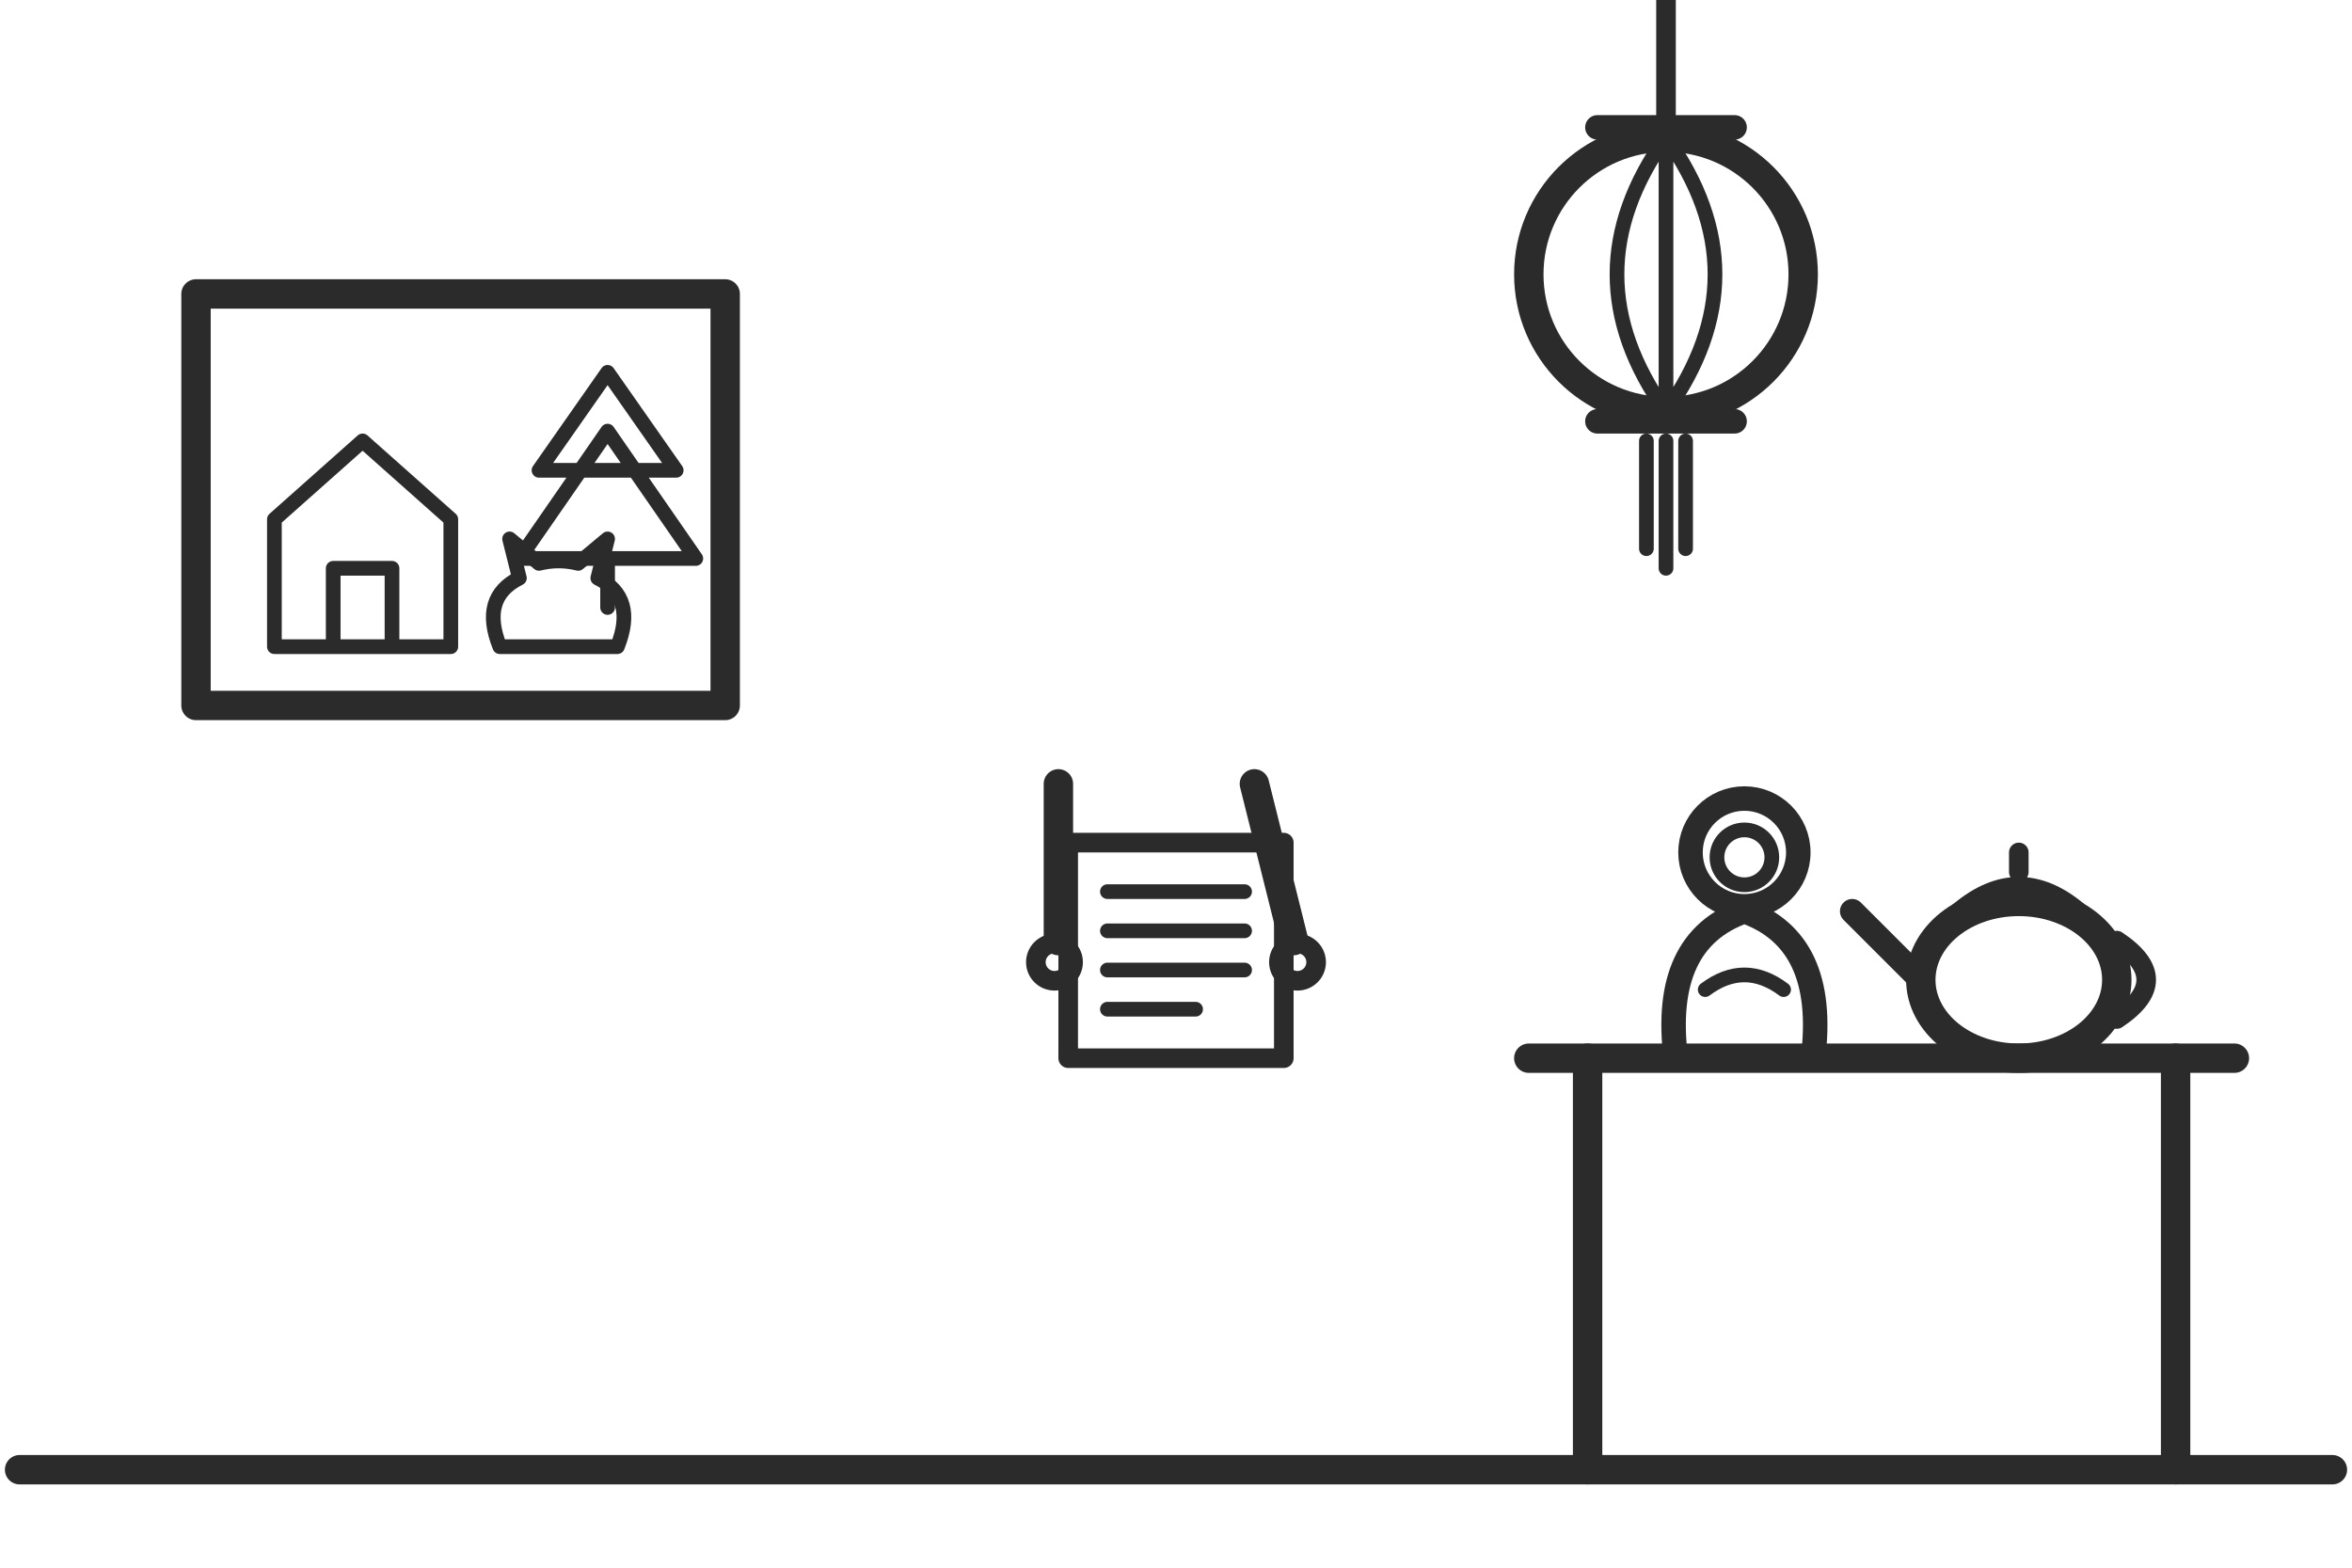
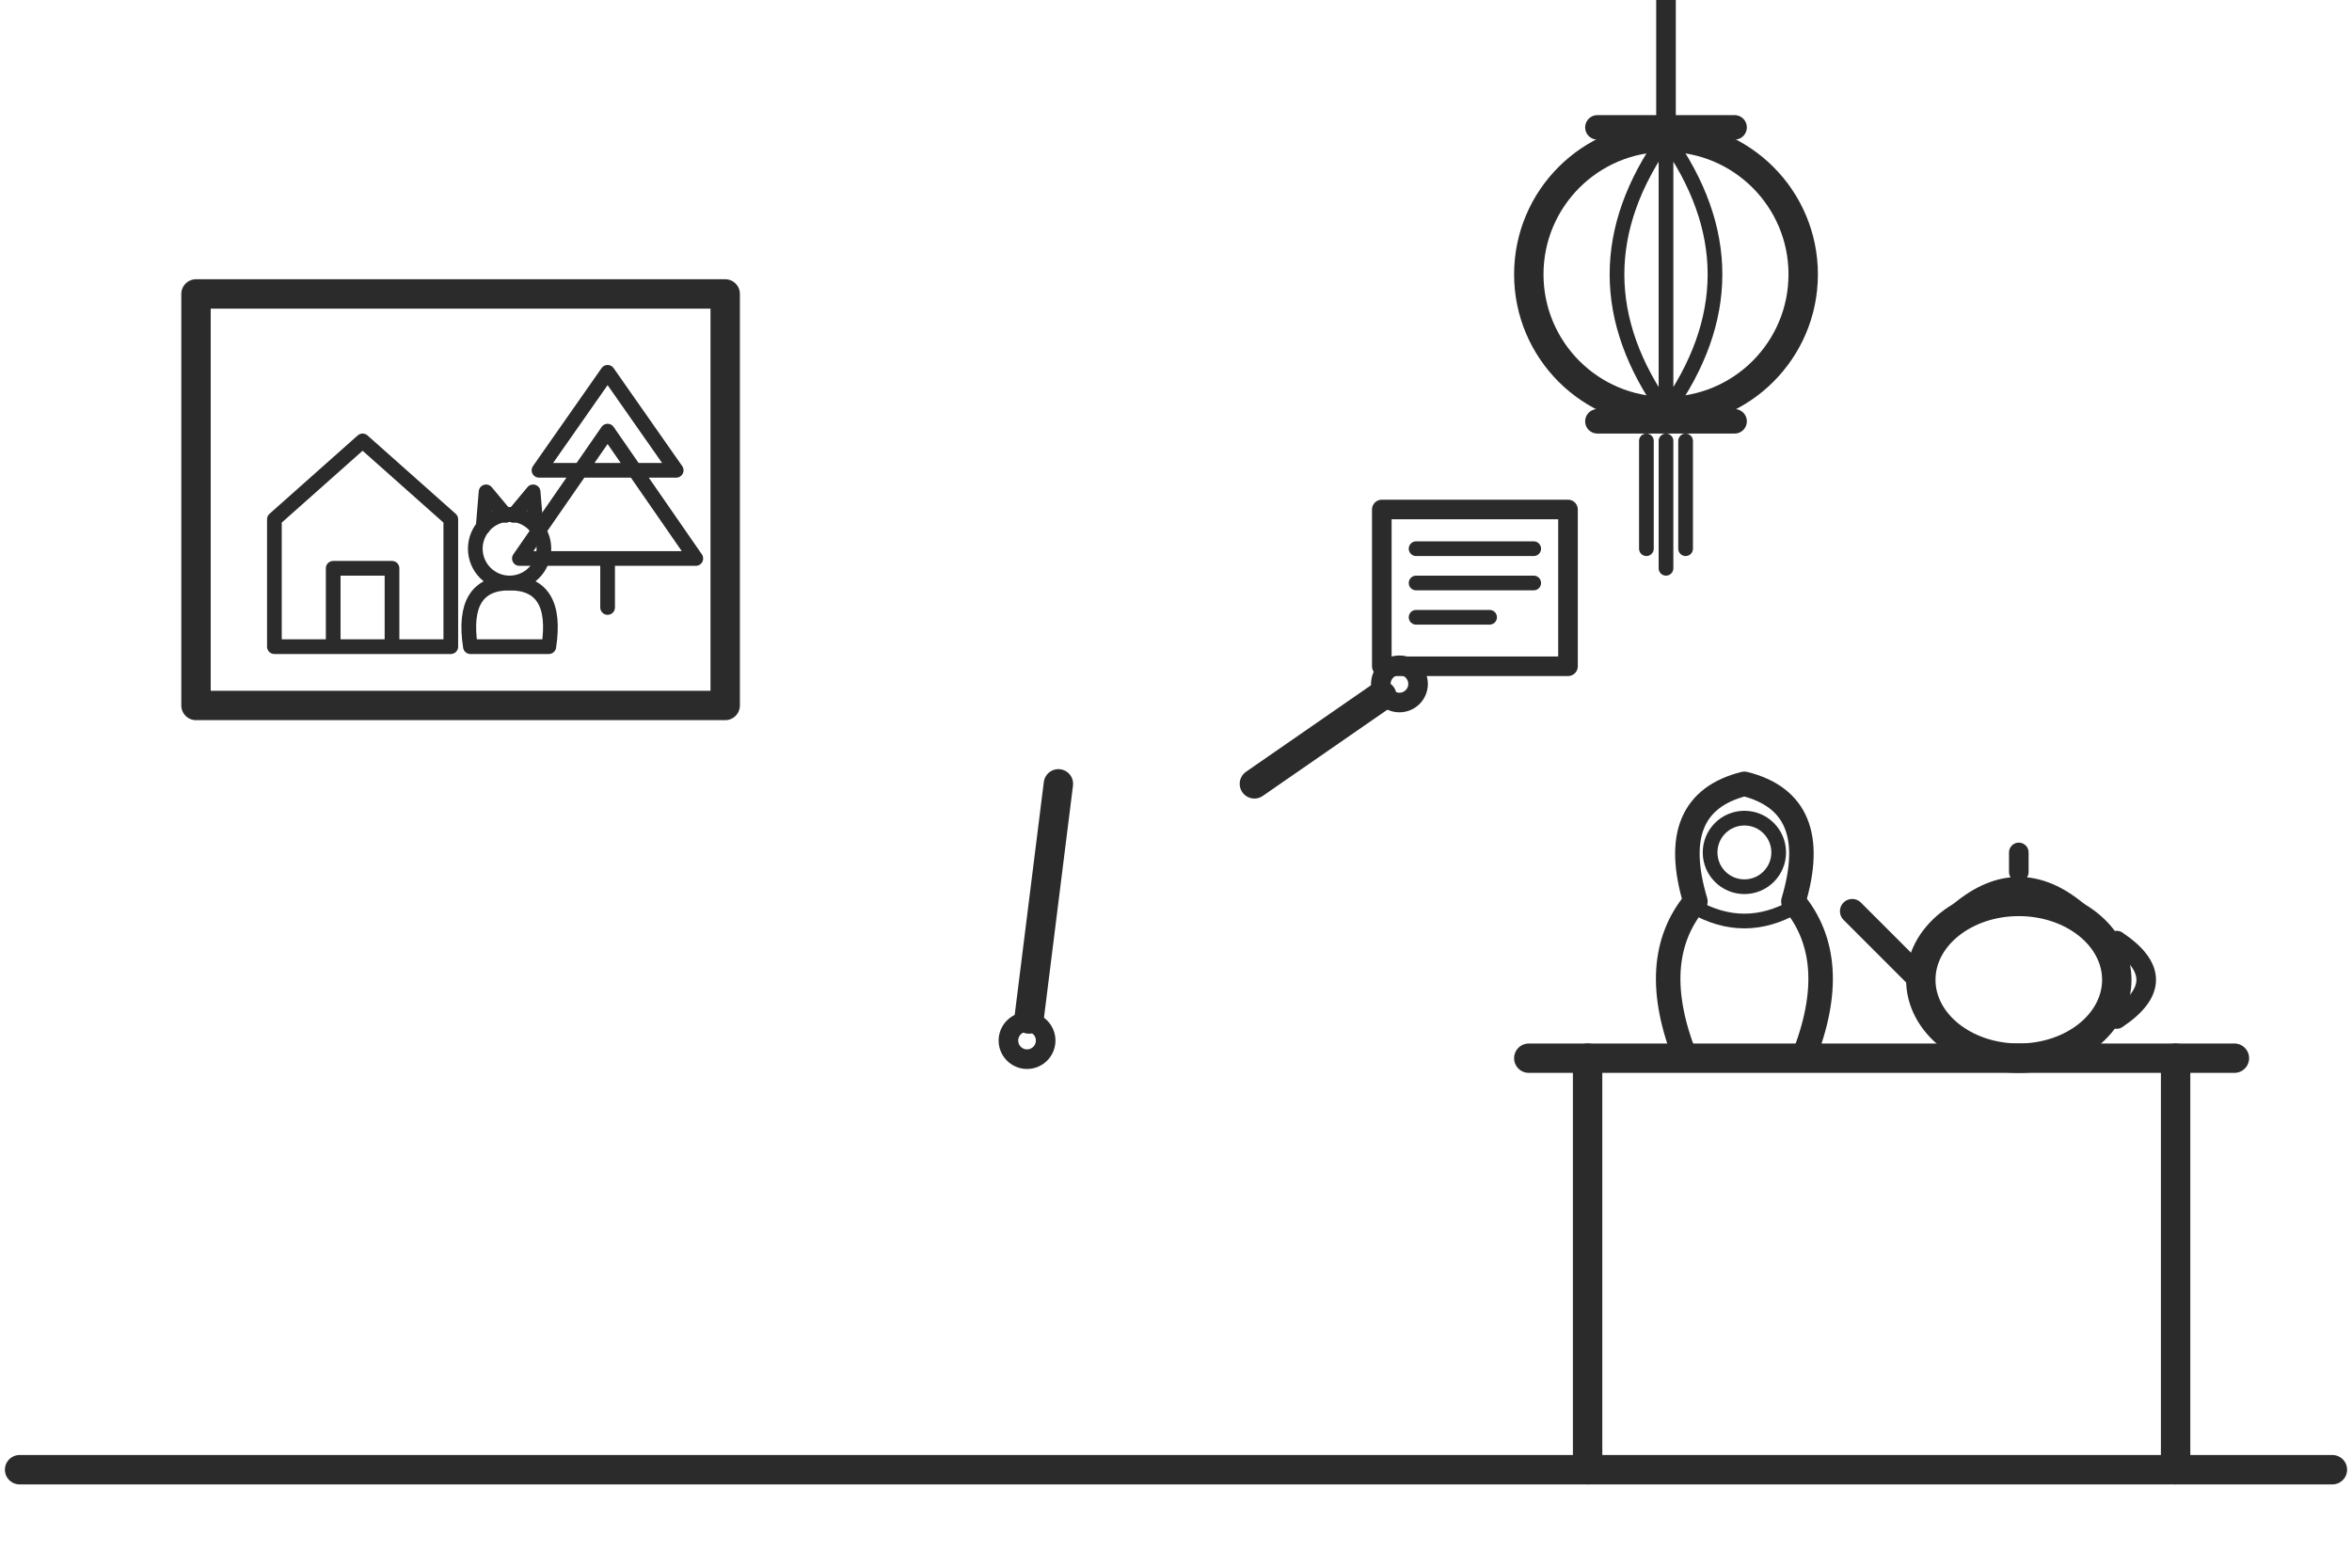
<svg xmlns="http://www.w3.org/2000/svg" viewBox="0 0 240 160">
  <g fill="none" stroke="#2b2b2b" stroke-width="3" stroke-linecap="round" stroke-linejoin="round">
    <path d="M2 150 H238" />
    <path d="M20 30 H74 V72 H20 Z" />
    <path d="M28 66 V53 L37 45 L46 53 V66 Z M34 66 V58 H40 V66" stroke-width="1.5" />
    <path d="M62 38 L55 48 H69 Z M62 44 L53 57 H71 Z M62 57 V62" stroke-width="1.5" />
-     <path d="M51 66 Q49 61 53 59 L52 55 L55 57.5 Q57 57 59 57.5 L62 55 L61 59 Q65 61 63 66 Z" stroke-width="1.5" />
+     <circle cx="52" cy="56" r="3.5" stroke-width="1.5" />
+     <path d="M49.3 53.8 L49.6 50.2 L51.6 52.6 M52.4 52.6 L54.4 50.2 L54.7 53.8 M48 66 Q47 59.5 52 59.5 Q57 59.5 56 66 Z" stroke-width="1.5" />
    <path d="M170 0 V12" stroke-width="2" />
    <path d="M163 13 H177 M163 43 H177" stroke-width="2.5" />
    <ellipse cx="170" cy="28" rx="14" ry="14" />
    <path d="M170 14 V42 M170 14 Q160 28 170 42 M170 14 Q180 28 170 42" stroke-width="1.5" />
    <path d="M168 45 V56 M170 45 V58 M172 45 V56" stroke-width="1.5" />
    <use href="#wang-noarms" x="98" y="50" width="40" height="100" />
-     <path d="M108 80 L108 96" />
-     <circle cx="107.6" cy="98.2" r="1.9" stroke-width="2" />
-     <path d="M128 80 L132 96" />
-     <circle cx="132.4" cy="98.2" r="1.9" stroke-width="2" />
-     <path d="M109 86 H131 V108 H109 Z" stroke-width="2" />
-     <path d="M113 91 H127 M113 95 H127 M113 99 H127 M113 103 H122" stroke-width="1.5" />
+     <path d="M108 80 L105 104" />
+     <circle cx="104.8" cy="106.2" r="1.9" stroke-width="2" />
+     <path d="M128 80 L141 71" />
+     <circle cx="142.8" cy="69.8" r="1.9" stroke-width="2" />
+     <path d="M141 52 H160 V68 H141 Z" stroke-width="2" />
+     <path d="M144.5 56 H156.5 M144.5 59.5 H156.5 M144.5 63 H152" stroke-width="1.5" />
    <path d="M156 108 H228" />
    <path d="M162 108 V150 M222 108 V150" />
-     <circle cx="178" cy="87" r="5.5" stroke-width="2.5" />
-     <path d="M171 108 Q169.5 96 178 93 Q186.5 96 185 108 Z" stroke-width="2.5" />
-     <circle cx="178" cy="87.5" r="2.8" stroke-width="1.5" />
-     <path d="M174 101 Q178 98 182 101" stroke-width="1.5" />
+     <path d="M178 108 H172 Q168 98 173 92 Q170 82 178 80 Q186 82 183 92 Q188 98 184 108 Z" stroke-width="2.5" />
+     <circle cx="178" cy="87" r="3.5" stroke-width="1.5" />
+     <path d="M172.8 92.5 Q178 95.5 183.2 92.5" stroke-width="1.5" />
    <ellipse cx="206" cy="100" rx="10" ry="8" />
    <path d="M200 93 Q206 88 212 93 M206 89 V87" stroke-width="2" />
    <path d="M196 100 L189 93" stroke-width="2.5" />
    <path d="M216 96 Q222 100 216 104" stroke-width="2" />
  </g>
</svg>
